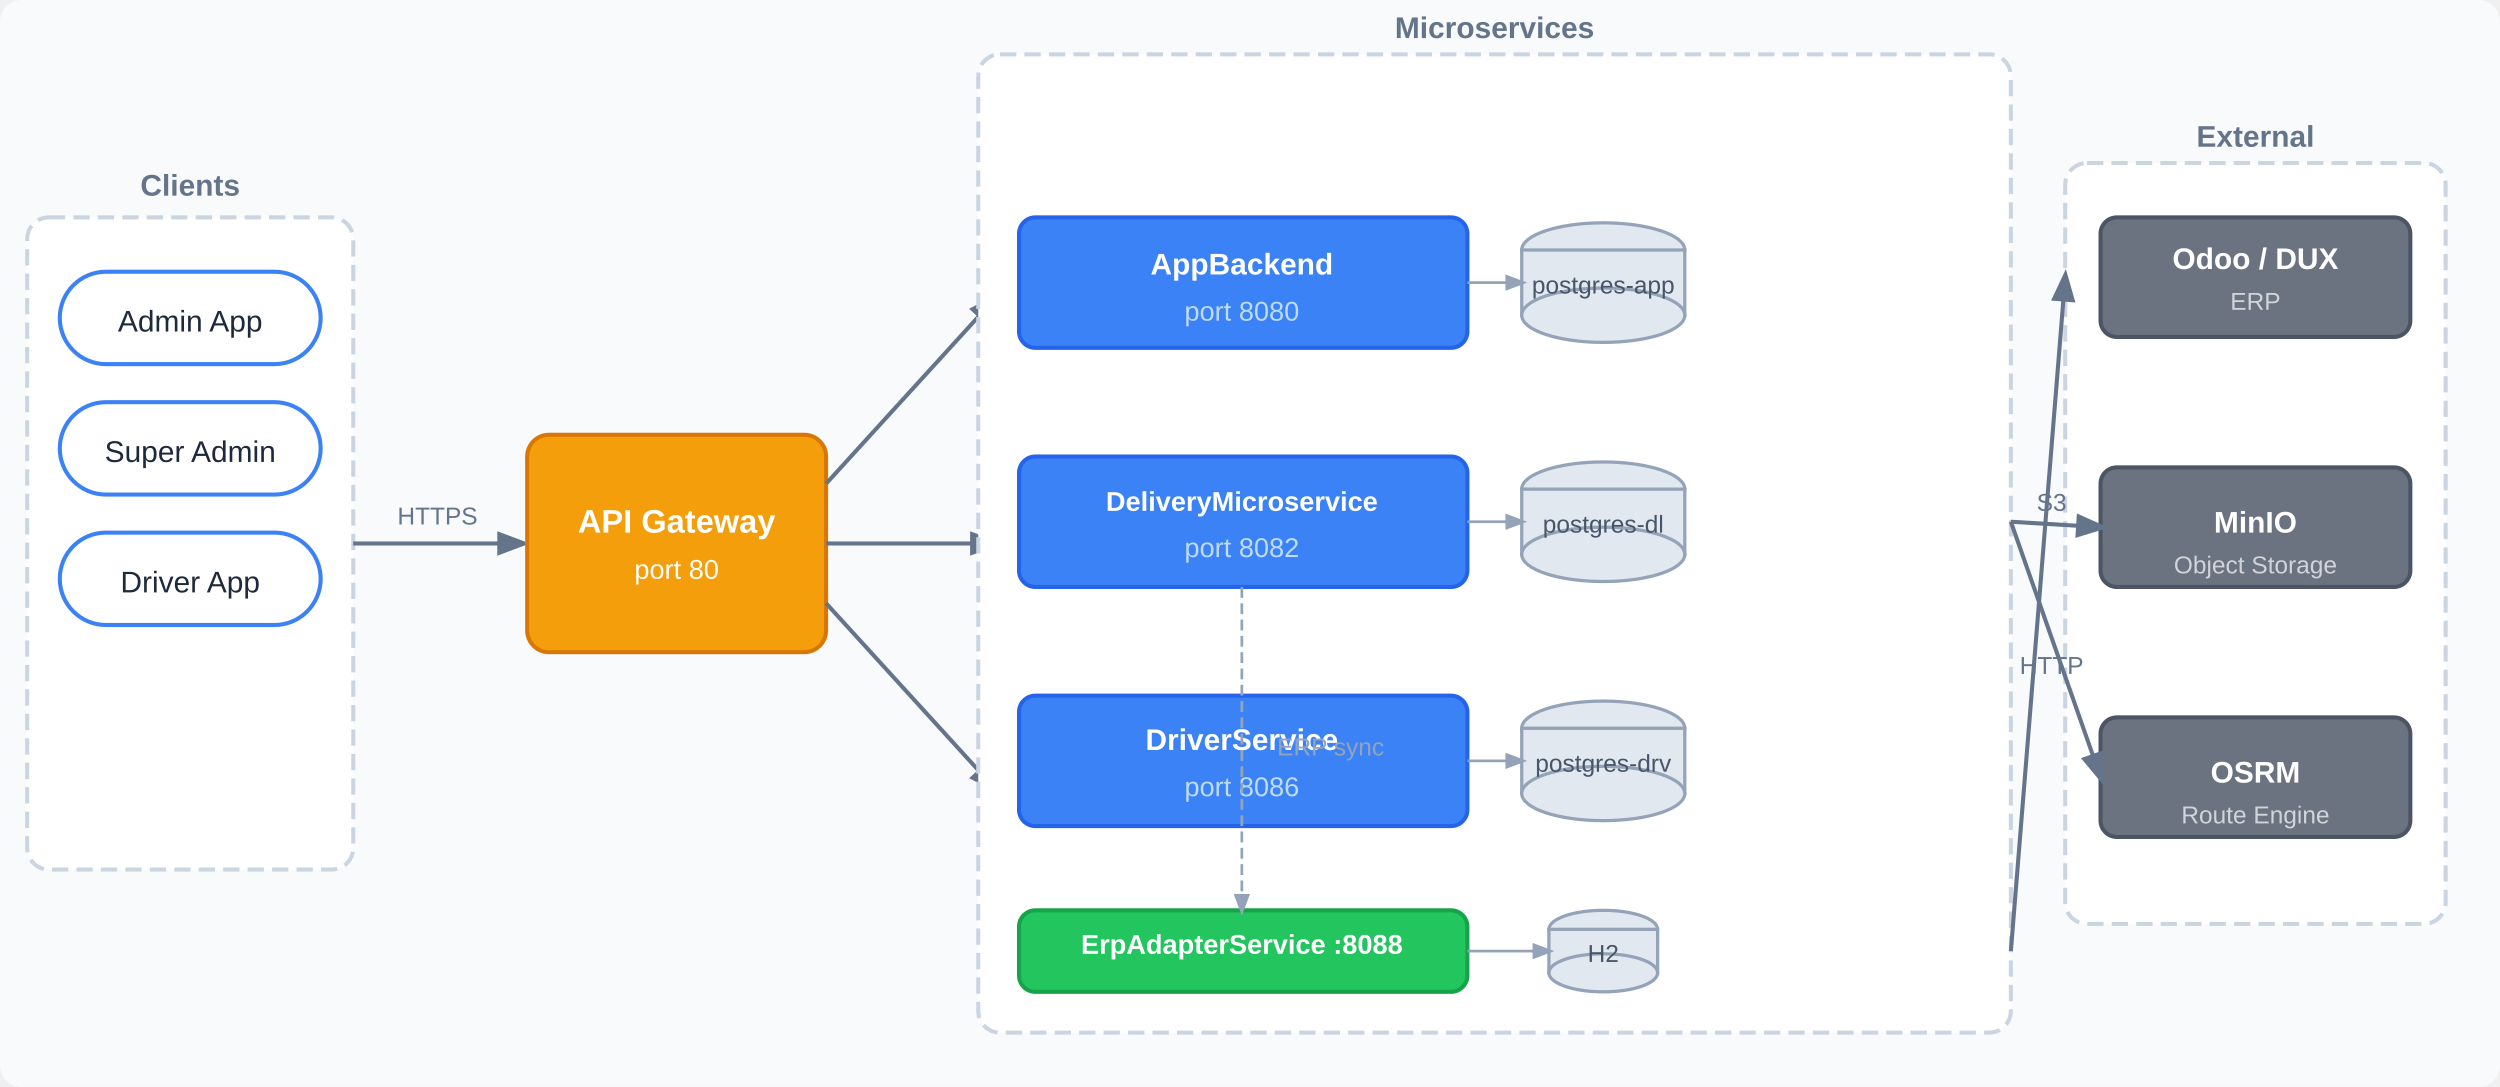
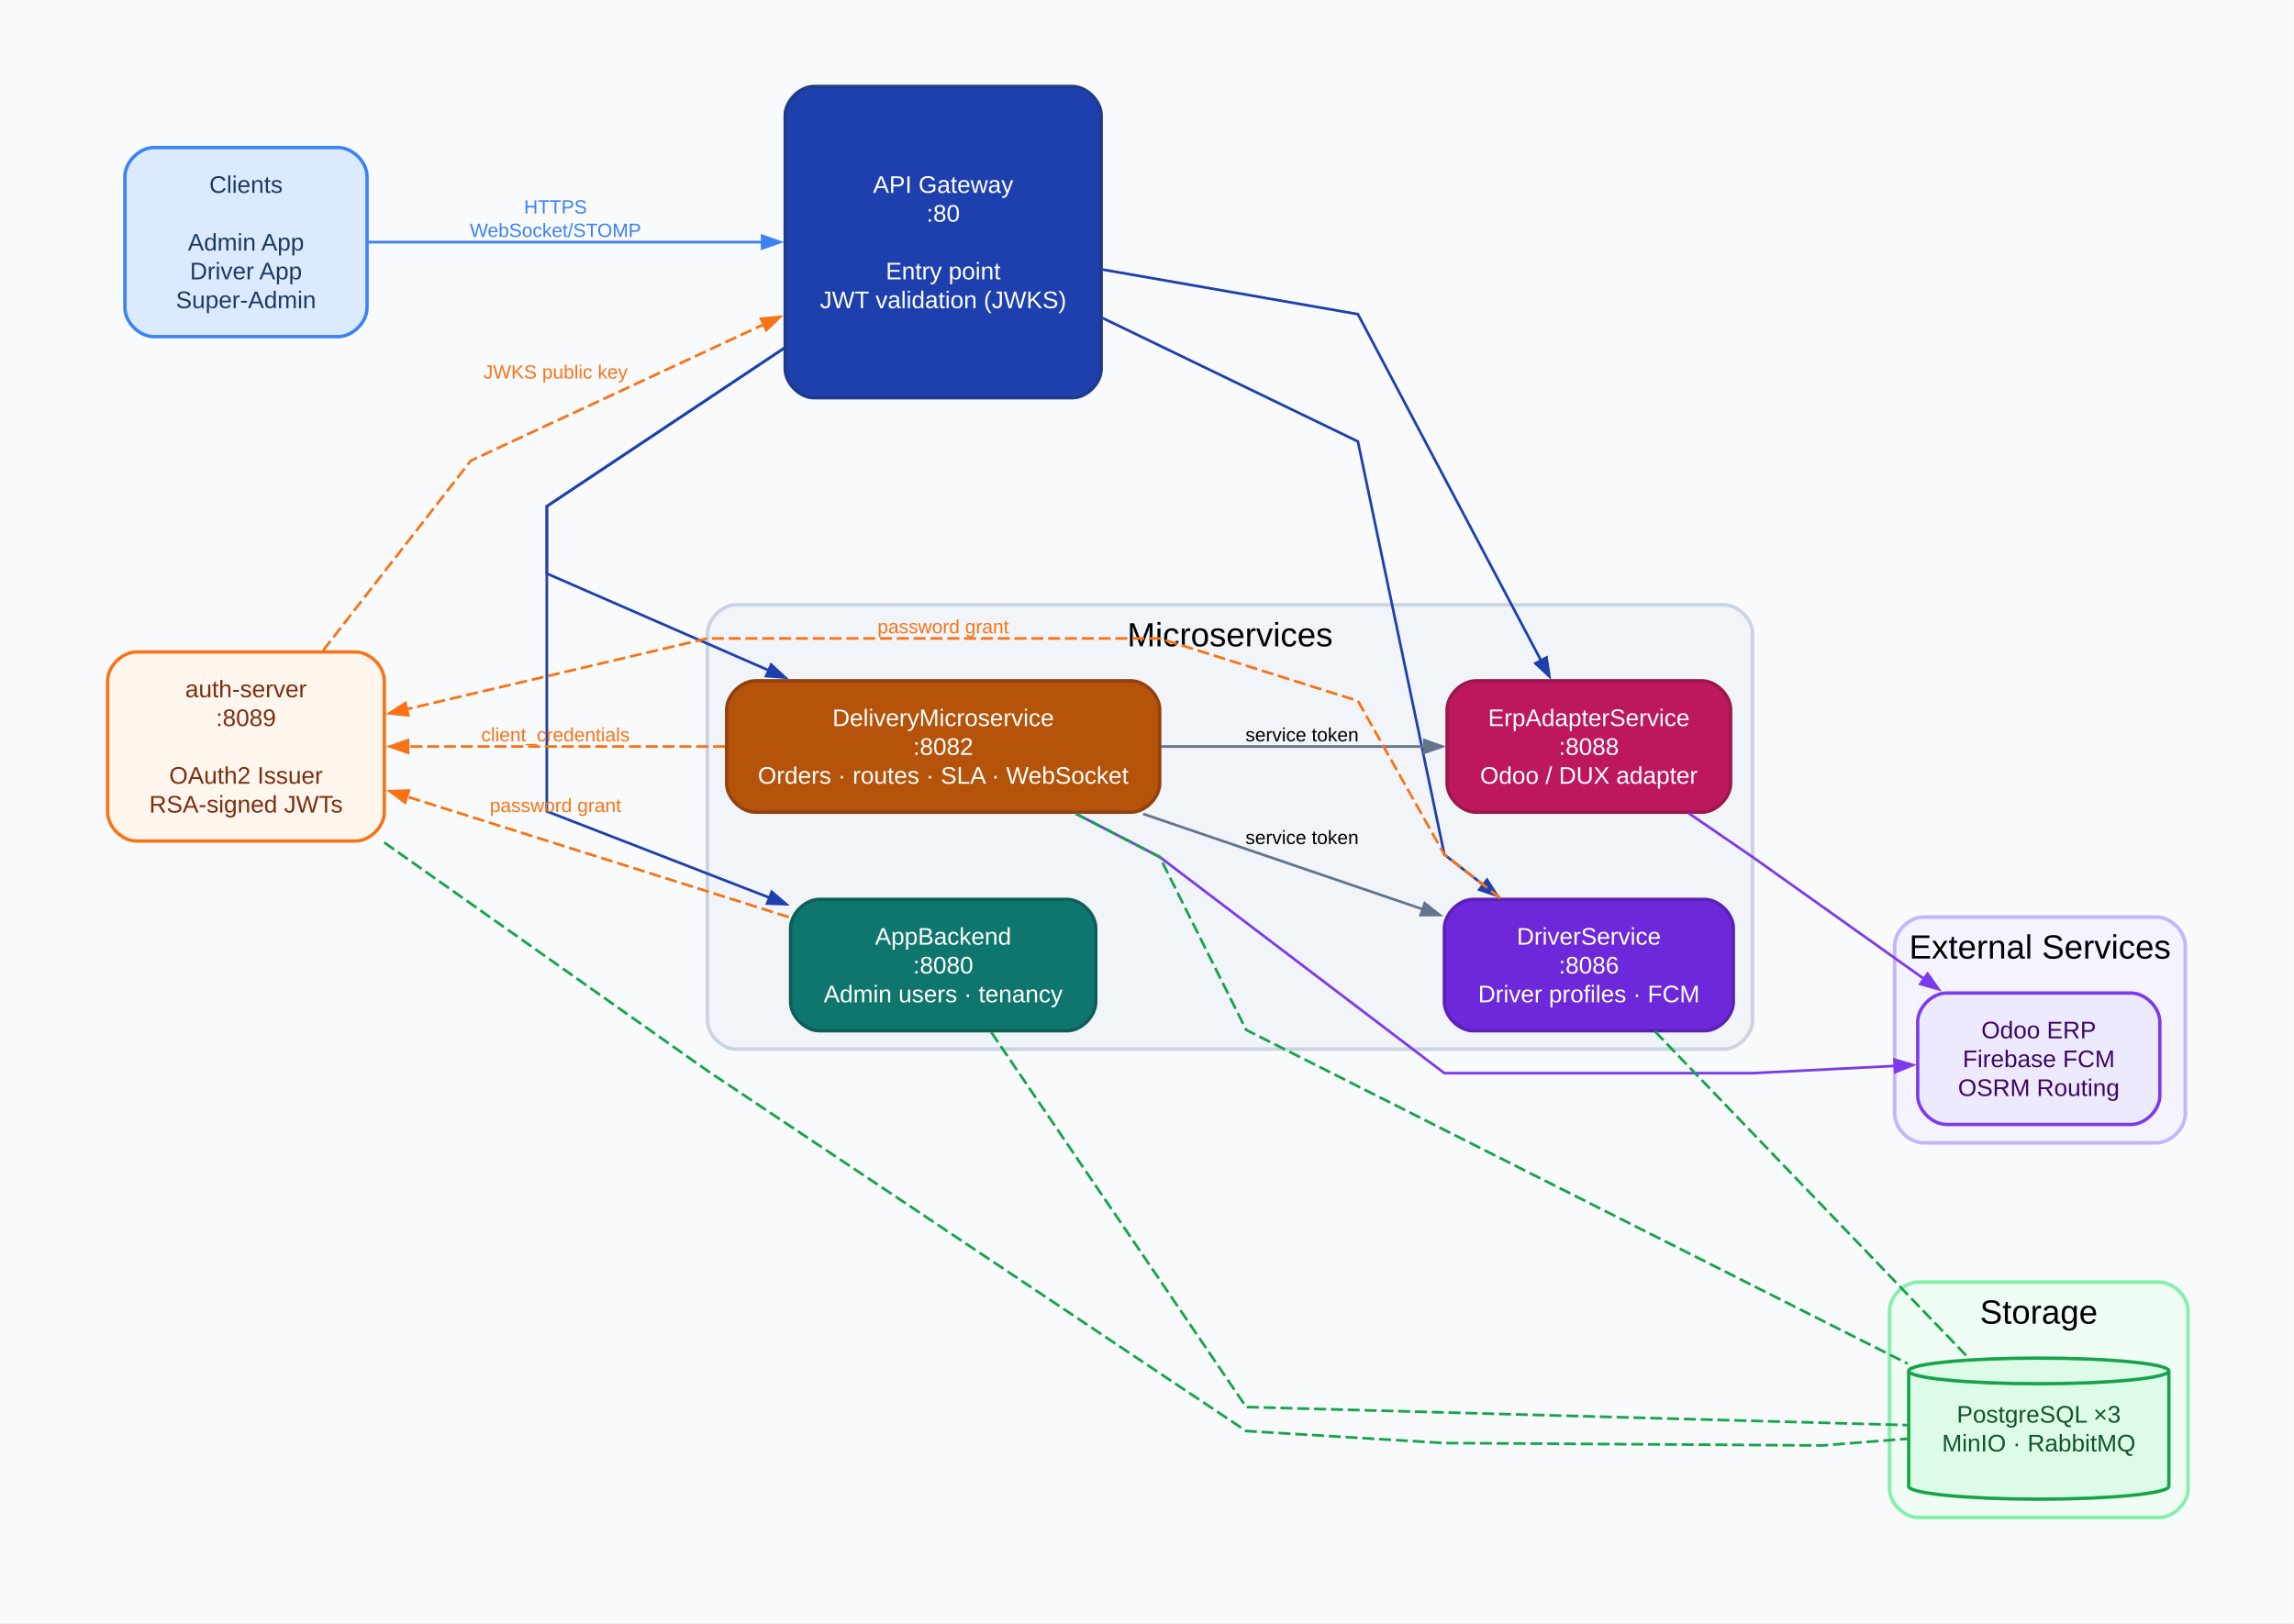
- <svg xmlns="http://www.w3.org/2000/svg" viewBox="0 0 920 400" font-family="Segoe UI, Arial, sans-serif">
-   <defs>
-     <marker id="arrow" markerWidth="8" markerHeight="8" refX="6" refY="3" orient="auto">
-       <path d="M0,0 L0,6 L8,3 z" fill="#64748b" />
-     </marker>
-     <marker id="arrow-internal" markerWidth="8" markerHeight="8" refX="6" refY="3" orient="auto">
-       <path d="M0,0 L0,6 L8,3 z" fill="#94a3b8" />
-     </marker>
-   </defs>
-   <rect width="920" height="400" fill="#f8fafc" rx="8" />
-   <rect x="10" y="80" width="120" height="240" rx="8" fill="white" stroke="#cbd5e1" stroke-width="1.5" stroke-dasharray="6,3" />
-   <text x="70" y="72" text-anchor="middle" font-size="11" fill="#64748b" font-weight="600">Clients</text>
-   <rect x="22" y="100" width="96" height="34" rx="17" fill="white" stroke="#3b82f6" stroke-width="1.5" />
-   <text x="70" y="122" text-anchor="middle" font-size="11" fill="#1e293b">Admin App</text>
-   <rect x="22" y="148" width="96" height="34" rx="17" fill="white" stroke="#3b82f6" stroke-width="1.5" />
-   <text x="70" y="170" text-anchor="middle" font-size="11" fill="#1e293b">Super Admin</text>
-   <rect x="22" y="196" width="96" height="34" rx="17" fill="white" stroke="#3b82f6" stroke-width="1.5" />
-   <text x="70" y="218" text-anchor="middle" font-size="11" fill="#1e293b">Driver App</text>
-   <line x1="130" y1="200" x2="192" y2="200" stroke="#64748b" stroke-width="1.5" marker-end="url(#arrow)" />
-   <text x="161" y="193" text-anchor="middle" font-size="9" fill="#64748b">HTTPS</text>
-   <rect x="194" y="160" width="110" height="80" rx="8" fill="#f59e0b" stroke="#d97706" stroke-width="1.5" />
-   <text x="249" y="196" text-anchor="middle" font-size="12" fill="white" font-weight="700">API Gateway</text>
-   <text x="249" y="213" text-anchor="middle" font-size="10" fill="white">port 80</text>
-   <line x1="304" y1="178" x2="366" y2="110" stroke="#64748b" stroke-width="1.5" marker-end="url(#arrow)" />
-   <line x1="304" y1="200" x2="366" y2="200" stroke="#64748b" stroke-width="1.5" marker-end="url(#arrow)" />
-   <line x1="304" y1="222" x2="366" y2="290" stroke="#64748b" stroke-width="1.5" marker-end="url(#arrow)" />
-   <rect x="360" y="20" width="380" height="360" rx="8" fill="white" stroke="#cbd5e1" stroke-width="1.5" stroke-dasharray="6,3" />
-   <text x="550" y="14" text-anchor="middle" font-size="11" fill="#64748b" font-weight="600">Microservices</text>
-   <rect x="375" y="80" width="165" height="48" rx="6" fill="#3b82f6" stroke="#2563eb" stroke-width="1.5" />
-   <text x="457" y="101" text-anchor="middle" font-size="11" fill="white" font-weight="600">AppBackend</text>
-   <text x="457" y="118" text-anchor="middle" font-size="10" fill="#bfdbfe">port 8080</text>
-   <ellipse cx="590" cy="92" rx="30" ry="10" fill="#e2e8f0" stroke="#94a3b8" stroke-width="1.2" />
-   <rect x="560" y="92" width="60" height="24" fill="#e2e8f0" stroke="#94a3b8" stroke-width="1.2" />
-   <ellipse cx="590" cy="116" rx="30" ry="10" fill="#e2e8f0" stroke="#94a3b8" stroke-width="1.2" />
-   <text x="590" y="108" text-anchor="middle" font-size="9" fill="#475569">postgres-app</text>
-   <line x1="540" y1="104" x2="560" y2="104" stroke="#94a3b8" stroke-width="1" marker-end="url(#arrow-internal)" />
-   <rect x="375" y="168" width="165" height="48" rx="6" fill="#3b82f6" stroke="#2563eb" stroke-width="1.5" />
-   <text x="457" y="188" text-anchor="middle" font-size="10" fill="white" font-weight="600">DeliveryMicroservice</text>
-   <text x="457" y="205" text-anchor="middle" font-size="10" fill="#bfdbfe">port 8082</text>
-   <ellipse cx="590" cy="180" rx="30" ry="10" fill="#e2e8f0" stroke="#94a3b8" stroke-width="1.2" />
-   <rect x="560" y="180" width="60" height="24" fill="#e2e8f0" stroke="#94a3b8" stroke-width="1.2" />
-   <ellipse cx="590" cy="204" rx="30" ry="10" fill="#e2e8f0" stroke="#94a3b8" stroke-width="1.2" />
-   <text x="590" y="196" text-anchor="middle" font-size="9" fill="#475569">postgres-dl</text>
-   <line x1="540" y1="192" x2="560" y2="192" stroke="#94a3b8" stroke-width="1" marker-end="url(#arrow-internal)" />
-   <rect x="375" y="256" width="165" height="48" rx="6" fill="#3b82f6" stroke="#2563eb" stroke-width="1.5" />
-   <text x="457" y="276" text-anchor="middle" font-size="11" fill="white" font-weight="600">DriverService</text>
-   <text x="457" y="293" text-anchor="middle" font-size="10" fill="#bfdbfe">port 8086</text>
-   <ellipse cx="590" cy="268" rx="30" ry="10" fill="#e2e8f0" stroke="#94a3b8" stroke-width="1.2" />
-   <rect x="560" y="268" width="60" height="24" fill="#e2e8f0" stroke="#94a3b8" stroke-width="1.2" />
-   <ellipse cx="590" cy="292" rx="30" ry="10" fill="#e2e8f0" stroke="#94a3b8" stroke-width="1.2" />
-   <text x="590" y="284" text-anchor="middle" font-size="9" fill="#475569">postgres-drv</text>
-   <line x1="540" y1="280" x2="560" y2="280" stroke="#94a3b8" stroke-width="1" marker-end="url(#arrow-internal)" />
-   <rect x="375" y="335" width="165" height="30" rx="6" fill="#22c55e" stroke="#16a34a" stroke-width="1.5" />
-   <text x="457" y="351" text-anchor="middle" font-size="10" fill="white" font-weight="600">ErpAdapterService :8088</text>
-   <ellipse cx="590" cy="342" rx="20" ry="7" fill="#e2e8f0" stroke="#94a3b8" stroke-width="1.2" />
-   <rect x="570" y="342" width="40" height="16" fill="#e2e8f0" stroke="#94a3b8" stroke-width="1.2" />
-   <ellipse cx="590" cy="358" rx="20" ry="7" fill="#e2e8f0" stroke="#94a3b8" stroke-width="1.2" />
-   <text x="590" y="354" text-anchor="middle" font-size="9" fill="#475569">H2</text>
-   <line x1="540" y1="350" x2="570" y2="350" stroke="#94a3b8" stroke-width="1" marker-end="url(#arrow-internal)" />
-   <line x1="457" y1="216" x2="457" y2="335" stroke="#94a3b8" stroke-width="1" stroke-dasharray="4,2" marker-end="url(#arrow-internal)" />
-   <text x="470" y="278" font-size="9" fill="#94a3b8">ERP sync</text>
-   <rect x="760" y="60" width="140" height="280" rx="8" fill="white" stroke="#cbd5e1" stroke-width="1.5" stroke-dasharray="6,3" />
-   <text x="830" y="54" text-anchor="middle" font-size="11" fill="#64748b" font-weight="600">External</text>
-   <rect x="773" y="80" width="114" height="44" rx="6" fill="#6b7280" stroke="#4b5563" stroke-width="1.5" />
-   <text x="830" y="99" text-anchor="middle" font-size="11" fill="white" font-weight="600">Odoo / DUX</text>
-   <text x="830" y="114" text-anchor="middle" font-size="9" fill="#d1d5db">ERP</text>
-   <rect x="773" y="172" width="114" height="44" rx="6" fill="#6b7280" stroke="#4b5563" stroke-width="1.5" />
-   <text x="830" y="196" text-anchor="middle" font-size="11" fill="white" font-weight="600">MinIO</text>
-   <text x="830" y="211" text-anchor="middle" font-size="9" fill="#d1d5db">Object Storage</text>
-   <rect x="773" y="264" width="114" height="44" rx="6" fill="#6b7280" stroke="#4b5563" stroke-width="1.5" />
-   <text x="830" y="288" text-anchor="middle" font-size="11" fill="white" font-weight="600">OSRM</text>
-   <text x="830" y="303" text-anchor="middle" font-size="9" fill="#d1d5db">Route Engine</text>
-   <line x1="740" y1="350" x2="760" y2="102" stroke="#64748b" stroke-width="1.5" marker-end="url(#arrow)" />
-   <line x1="740" y1="192" x2="773" y2="194" stroke="#64748b" stroke-width="1.5" marker-end="url(#arrow)" />
-   <text x="755" y="188" text-anchor="middle" font-size="9" fill="#64748b">S3</text>
-   <line x1="740" y1="192" x2="773" y2="286" stroke="#64748b" stroke-width="1.5" marker-end="url(#arrow)" />
-   <text x="755" y="248" text-anchor="middle" font-size="9" fill="#64748b">HTTP</text>
+ <svg xmlns="http://www.w3.org/2000/svg" width="955pt" height="676pt" viewBox="0.00 0.00 955.00 676.00">
+   <g id="graph0" class="graph" transform="scale(1 1) rotate(0) translate(36 639.8)">
+     <polygon fill="#f8fafc" stroke="none" points="-36,36 -36,-639.8 918.9,-639.8 918.9,36 -36,36" />
+     <g id="clust1" class="cluster">
+ </g>
+     <g id="clust2" class="cluster">
+       <path fill="#f1f5f9" stroke="#cbd5e1" stroke-width="1.5" d="M270.5,-203C270.5,-203 681.6,-203 681.6,-203 687.6,-203 693.6,-209 693.6,-215 693.6,-215 693.6,-376 693.6,-376 693.6,-382 687.6,-388 681.6,-388 681.6,-388 270.5,-388 270.5,-388 264.5,-388 258.5,-382 258.5,-376 258.5,-376 258.5,-215 258.5,-215 258.5,-209 264.5,-203 270.5,-203" />
+       <text xml:space="preserve" text-anchor="middle" x="476.05" y="-370.7" font-family="Helvetica Neue,Arial,sans-serif" font-size="14.00">Microservices</text>
+     </g>
+     <g id="clust3" class="cluster">
+       <path fill="#f5f3ff" stroke="#c4b5fd" stroke-width="1.5" d="M764.75,-164C764.75,-164 861.75,-164 861.75,-164 867.75,-164 873.75,-170 873.75,-176 873.75,-176 873.75,-246 873.75,-246 873.75,-252 867.75,-258 861.75,-258 861.75,-258 764.75,-258 764.75,-258 758.75,-258 752.75,-252 752.75,-246 752.75,-246 752.75,-176 752.75,-176 752.75,-170 758.75,-164 764.75,-164" />
+       <text xml:space="preserve" text-anchor="middle" x="813.25" y="-240.7" font-family="Helvetica Neue,Arial,sans-serif" font-size="14.00">External Services</text>
+     </g>
+     <g id="clust4" class="cluster">
+       <path fill="#f0fdf4" stroke="#86efac" stroke-width="1.5" d="M762.6,-8C762.6,-8 862.9,-8 862.9,-8 868.9,-8 874.9,-14 874.9,-20 874.9,-20 874.9,-94 874.9,-94 874.9,-100 868.9,-106 862.9,-106 862.9,-106 762.6,-106 762.6,-106 756.6,-106 750.6,-100 750.6,-94 750.6,-94 750.6,-20 750.6,-20 750.6,-14 756.6,-8 762.6,-8" />
+       <text xml:space="preserve" text-anchor="middle" x="812.75" y="-88.7" font-family="Helvetica Neue,Arial,sans-serif" font-size="14.00">Storage</text>
+     </g>
+     <g id="node1" class="node">
+       <path fill="#dbeafe" stroke="#3b82f6" stroke-width="1.4" d="M104.8,-578.36C104.8,-578.36 28,-578.36 28,-578.36 22,-578.36 16,-572.36 16,-566.36 16,-566.36 16,-511.64 16,-511.64 16,-505.64 22,-499.64 28,-499.64 28,-499.64 104.8,-499.64 104.8,-499.64 110.8,-499.64 116.8,-505.64 116.8,-511.64 116.8,-511.64 116.8,-566.36 116.8,-566.36 116.8,-572.36 110.8,-578.36 104.8,-578.36" />
+       <text xml:space="preserve" text-anchor="middle" x="66.4" y="-559.5" font-family="Helvetica Neue,Arial,sans-serif" font-size="10.00" fill="#1e3a5f">Clients</text>
+       <text xml:space="preserve" text-anchor="middle" x="66.4" y="-535.5" font-family="Helvetica Neue,Arial,sans-serif" font-size="10.00" fill="#1e3a5f">Admin App</text>
+       <text xml:space="preserve" text-anchor="middle" x="66.4" y="-523.5" font-family="Helvetica Neue,Arial,sans-serif" font-size="10.00" fill="#1e3a5f">Driver App</text>
+       <text xml:space="preserve" text-anchor="middle" x="66.4" y="-511.5" font-family="Helvetica Neue,Arial,sans-serif" font-size="10.00" fill="#1e3a5f">Super-Admin</text>
+     </g>
+     <g id="node3" class="node">
+       <path fill="#1e40af" stroke="#1e3a8a" stroke-width="1.4" d="M410.42,-603.8C410.42,-603.8 302.88,-603.8 302.88,-603.8 296.88,-603.8 290.88,-597.8 290.88,-591.8 290.88,-591.8 290.88,-486.2 290.88,-486.2 290.88,-480.2 296.88,-474.2 302.88,-474.2 302.88,-474.2 410.42,-474.2 410.42,-474.2 416.42,-474.2 422.42,-480.2 422.42,-486.2 422.42,-486.2 422.42,-591.8 422.42,-591.8 422.42,-597.8 416.42,-603.8 410.42,-603.8" />
+       <text xml:space="preserve" text-anchor="middle" x="356.65" y="-559.5" font-family="Helvetica Neue,Arial,sans-serif" font-size="10.00" fill="white">API Gateway</text>
+       <text xml:space="preserve" text-anchor="middle" x="356.65" y="-547.5" font-family="Helvetica Neue,Arial,sans-serif" font-size="10.00" fill="white">:80</text>
+       <text xml:space="preserve" text-anchor="middle" x="356.65" y="-523.5" font-family="Helvetica Neue,Arial,sans-serif" font-size="10.00" fill="white">Entry point</text>
+       <text xml:space="preserve" text-anchor="middle" x="356.65" y="-511.5" font-family="Helvetica Neue,Arial,sans-serif" font-size="10.00" fill="white">JWT validation (JWKS)</text>
+     </g>
+     <g id="edge1" class="edge">
+       <path fill="none" stroke="#3b82f6" stroke-width="1.1" d="M117.28,-539C162.5,-539 229.77,-539 281.33,-539" />
+       <polygon fill="#3b82f6" stroke="#3b82f6" stroke-width="1.1" points="281.27,-541.63 288.77,-539 281.27,-536.38 281.27,-541.63" />
+       <text xml:space="preserve" text-anchor="middle" x="195.25" y="-550.9" font-family="Helvetica Neue,Arial,sans-serif" font-size="8.00" fill="#3b82f6">HTTPS</text>
+       <text xml:space="preserve" text-anchor="middle" x="195.25" y="-541.15" font-family="Helvetica Neue,Arial,sans-serif" font-size="8.00" fill="#3b82f6">WebSocket/STOMP</text>
+     </g>
+     <g id="node2" class="node">
+       <path fill="#fff7ed" stroke="#f97316" stroke-width="1.4" d="M112,-368.36C112,-368.36 20.8,-368.36 20.8,-368.36 14.8,-368.36 8.8,-362.36 8.8,-356.36 8.8,-356.36 8.8,-301.64 8.8,-301.64 8.8,-295.64 14.8,-289.64 20.8,-289.64 20.8,-289.64 112,-289.64 112,-289.64 118,-289.64 124,-295.64 124,-301.64 124,-301.64 124,-356.36 124,-356.36 124,-362.36 118,-368.36 112,-368.36" />
+       <text xml:space="preserve" text-anchor="middle" x="66.4" y="-349.5" font-family="Helvetica Neue,Arial,sans-serif" font-size="10.00" fill="#7c2d12">auth-server</text>
+       <text xml:space="preserve" text-anchor="middle" x="66.4" y="-337.5" font-family="Helvetica Neue,Arial,sans-serif" font-size="10.00" fill="#7c2d12">:8089</text>
+       <text xml:space="preserve" text-anchor="middle" x="66.4" y="-313.5" font-family="Helvetica Neue,Arial,sans-serif" font-size="10.00" fill="#7c2d12">OAuth2 Issuer</text>
+       <text xml:space="preserve" text-anchor="middle" x="66.4" y="-301.5" font-family="Helvetica Neue,Arial,sans-serif" font-size="10.00" fill="#7c2d12">RSA-signed JWTs</text>
+     </g>
+     <g id="edge2" class="edge">
+       <path fill="none" stroke="#f97316" stroke-width="1.1" stroke-dasharray="5,2" d="M98.49,-368.96C125.39,-403.53 160,-448 160,-448 160,-448 226.64,-478.99 282.13,-504.81" />
+       <polygon fill="#f97316" stroke="#f97316" stroke-width="1.1" points="280.81,-507.09 288.72,-507.87 283.03,-502.33 280.81,-507.09" />
+       <text xml:space="preserve" text-anchor="middle" x="195.25" y="-482.18" font-family="Helvetica Neue,Arial,sans-serif" font-size="8.00" fill="#f97316">JWKS public key</text>
+     </g>
+     <g id="node9" class="node">
+       <path fill="#dcfce7" stroke="#16a34a" stroke-width="1.4" d="M866.9,-69.03C866.9,-71.98 842.63,-74.37 812.75,-74.37 782.87,-74.37 758.6,-71.98 758.6,-69.03 758.6,-69.03 758.6,-20.97 758.6,-20.97 758.6,-18.02 782.87,-15.63 812.75,-15.63 842.63,-15.63 866.9,-18.02 866.9,-20.97 866.9,-20.97 866.9,-69.03 866.9,-69.03" />
+       <path fill="none" stroke="#16a34a" stroke-width="1.4" d="M866.9,-69.03C866.9,-66.08 842.63,-63.69 812.75,-63.69 782.87,-63.69 758.6,-66.08 758.6,-69.03" />
+       <text xml:space="preserve" text-anchor="middle" x="812.75" y="-47.5" font-family="Helvetica Neue,Arial,sans-serif" font-size="10.00" fill="#14532d">PostgreSQL ×3</text>
+       <text xml:space="preserve" text-anchor="middle" x="812.75" y="-35.5" font-family="Helvetica Neue,Arial,sans-serif" font-size="10.00" fill="#14532d">MinIO · RabbitMQ</text>
+     </g>
+     <g id="edge17" class="edge">
+       <path fill="none" stroke="#16a34a" stroke-width="1.1" stroke-dasharray="5,2" d="M123.96,-289.04C180.31,-249.24 258.5,-194 258.5,-194 258.5,-194 482.8,-44 482.8,-44 482.8,-44 565.3,-39 565.3,-39 565.3,-39 721.6,-38 721.6,-38 721.6,-38 722.6,-38 722.6,-38 722.6,-38 739.21,-39.3 758.09,-40.79" />
+     </g>
+     <g id="node4" class="node">
+       <path fill="#0f766e" stroke="#0d5e58" stroke-width="1.4" d="M408.17,-265.36C408.17,-265.36 305.12,-265.36 305.12,-265.36 299.12,-265.36 293.12,-259.36 293.12,-253.36 293.12,-253.36 293.12,-222.64 293.12,-222.64 293.12,-216.64 299.12,-210.64 305.12,-210.64 305.12,-210.64 408.17,-210.64 408.17,-210.64 414.17,-210.64 420.17,-216.64 420.17,-222.64 420.17,-222.64 420.17,-253.36 420.17,-253.36 420.17,-259.36 414.17,-265.36 408.17,-265.36" />
+       <text xml:space="preserve" text-anchor="middle" x="356.65" y="-246.5" font-family="Helvetica Neue,Arial,sans-serif" font-size="10.00" fill="white">AppBackend</text>
+       <text xml:space="preserve" text-anchor="middle" x="356.65" y="-234.5" font-family="Helvetica Neue,Arial,sans-serif" font-size="10.00" fill="white">:8080</text>
+       <text xml:space="preserve" text-anchor="middle" x="356.65" y="-222.5" font-family="Helvetica Neue,Arial,sans-serif" font-size="10.00" fill="white">Admin users · tenancy</text>
+     </g>
+     <g id="edge3" class="edge">
+       <path fill="none" stroke="#1e40af" stroke-width="1.1" d="M290.49,-494.89C244.58,-464.29 191.65,-429 191.65,-429 191.65,-429 191.65,-302 191.65,-302 191.65,-302 239.99,-283.25 284.35,-266.05" />
+       <polygon fill="#1e40af" stroke="#1e40af" stroke-width="1.1" points="285.26,-268.51 291.3,-263.35 283.36,-263.61 285.26,-268.51" />
+     </g>
+     <g id="node5" class="node">
+       <path fill="#b45309" stroke="#92400e" stroke-width="1.4" d="M434.8,-356.36C434.8,-356.36 278.5,-356.36 278.5,-356.36 272.5,-356.36 266.5,-350.36 266.5,-344.36 266.5,-344.36 266.5,-313.64 266.5,-313.64 266.5,-307.64 272.5,-301.64 278.5,-301.64 278.5,-301.64 434.8,-301.64 434.8,-301.64 440.8,-301.64 446.8,-307.64 446.8,-313.64 446.8,-313.64 446.8,-344.36 446.8,-344.36 446.8,-350.36 440.8,-356.36 434.8,-356.36" />
+       <text xml:space="preserve" text-anchor="middle" x="356.65" y="-337.5" font-family="Helvetica Neue,Arial,sans-serif" font-size="10.00" fill="white">DeliveryMicroservice</text>
+       <text xml:space="preserve" text-anchor="middle" x="356.65" y="-325.5" font-family="Helvetica Neue,Arial,sans-serif" font-size="10.00" fill="white">:8082</text>
+       <text xml:space="preserve" text-anchor="middle" x="356.65" y="-313.5" font-family="Helvetica Neue,Arial,sans-serif" font-size="10.00" fill="white">Orders · routes · SLA · WebSocket</text>
+     </g>
+     <g id="edge4" class="edge">
+       <path fill="none" stroke="#1e40af" stroke-width="1.1" d="M290.49,-494.89C244.58,-464.29 191.65,-429 191.65,-429 191.65,-429 191.65,-401 191.65,-401 191.65,-401 239.87,-379.96 284.17,-360.63" />
+       <polygon fill="#1e40af" stroke="#1e40af" stroke-width="1.1" points="285.03,-363.11 290.86,-357.71 282.93,-358.3 285.03,-363.11" />
+     </g>
+     <g id="node6" class="node">
+       <path fill="#6d28d9" stroke="#5b21b6" stroke-width="1.4" d="M673.6,-265.36C673.6,-265.36 577.3,-265.36 577.3,-265.36 571.3,-265.36 565.3,-259.36 565.3,-253.36 565.3,-253.36 565.3,-222.64 565.3,-222.64 565.3,-216.64 571.3,-210.64 577.3,-210.64 577.3,-210.64 673.6,-210.64 673.6,-210.64 679.6,-210.64 685.6,-216.64 685.6,-222.64 685.6,-222.64 685.6,-253.36 685.6,-253.36 685.6,-259.36 679.6,-265.36 673.6,-265.36" />
+       <text xml:space="preserve" text-anchor="middle" x="625.45" y="-246.5" font-family="Helvetica Neue,Arial,sans-serif" font-size="10.00" fill="white">DriverService</text>
+       <text xml:space="preserve" text-anchor="middle" x="625.45" y="-234.5" font-family="Helvetica Neue,Arial,sans-serif" font-size="10.00" fill="white">:8086</text>
+       <text xml:space="preserve" text-anchor="middle" x="625.45" y="-222.5" font-family="Helvetica Neue,Arial,sans-serif" font-size="10.00" fill="white">Driver profiles · FCM</text>
+     </g>
+     <g id="edge5" class="edge">
+       <path fill="none" stroke="#1e40af" stroke-width="1.1" d="M423.03,-507.38C471.54,-483.93 529.3,-456 529.3,-456 529.3,-456 565.3,-284 565.3,-284 565.3,-284 572.37,-278.5 581.62,-271.3" />
+       <polygon fill="#1e40af" stroke="#1e40af" stroke-width="1.1" points="583.05,-273.52 587.36,-266.84 579.83,-269.37 583.05,-273.52" />
+     </g>
+     <g id="node7" class="node">
+       <path fill="#be185d" stroke="#9d174d" stroke-width="1.4" d="M672.47,-356.36C672.47,-356.36 578.42,-356.36 578.42,-356.36 572.42,-356.36 566.42,-350.36 566.42,-344.36 566.42,-344.36 566.42,-313.64 566.42,-313.64 566.42,-307.64 572.42,-301.64 578.42,-301.64 578.42,-301.64 672.47,-301.64 672.47,-301.64 678.47,-301.64 684.47,-307.64 684.47,-313.64 684.47,-313.64 684.47,-344.36 684.47,-344.36 684.47,-350.36 678.47,-356.36 672.47,-356.36" />
+       <text xml:space="preserve" text-anchor="middle" x="625.45" y="-337.5" font-family="Helvetica Neue,Arial,sans-serif" font-size="10.00" fill="white">ErpAdapterService</text>
+       <text xml:space="preserve" text-anchor="middle" x="625.45" y="-325.5" font-family="Helvetica Neue,Arial,sans-serif" font-size="10.00" fill="white">:8088</text>
+       <text xml:space="preserve" text-anchor="middle" x="625.45" y="-313.5" font-family="Helvetica Neue,Arial,sans-serif" font-size="10.00" fill="white">Odoo / DUX adapter</text>
+     </g>
+     <g id="edge6" class="edge">
+       <path fill="none" stroke="#1e40af" stroke-width="1.1" d="M423.03,-527.57C471.54,-519.09 529.3,-509 529.3,-509 529.3,-509 577.78,-417.3 605.53,-364.8" />
+       <polygon fill="#1e40af" stroke="#1e40af" stroke-width="1.1" points="607.83,-366.06 609.01,-358.2 603.19,-363.61 607.83,-366.06" />
+     </g>
+     <g id="edge7" class="edge">
+       <path fill="none" stroke="#f97316" stroke-width="1.1" stroke-dasharray="5,2" d="M292.46,-257.95C245.35,-272.82 181.18,-293.08 133.41,-308.16" />
+       <polygon fill="#f97316" stroke="#f97316" stroke-width="1.1" points="132.64,-305.65 126.28,-310.41 134.22,-310.66 132.64,-305.65" />
+       <text xml:space="preserve" text-anchor="middle" x="195.25" y="-301.72" font-family="Helvetica Neue,Arial,sans-serif" font-size="8.00" fill="#f97316">password grant</text>
+     </g>
+     <g id="edge14" class="edge">
+       <path fill="none" stroke="#16a34a" stroke-width="1.1" stroke-dasharray="5,2" d="M376.66,-210.05C411.67,-158.58 482.8,-54 482.8,-54 482.8,-54 664.95,-49.02 758.17,-46.47" />
+     </g>
+     <g id="edge9" class="edge">
+       <path fill="none" stroke="#f97316" stroke-width="1.1" stroke-dasharray="5,2" d="M265.83,-329C222.99,-329 172.66,-329 133.4,-329" />
+       <polygon fill="#f97316" stroke="#f97316" stroke-width="1.1" points="133.86,-326.38 126.36,-329 133.86,-331.63 133.86,-326.38" />
+       <text xml:space="preserve" text-anchor="middle" x="195.25" y="-331.15" font-family="Helvetica Neue,Arial,sans-serif" font-size="8.00" fill="#f97316">client_credentials</text>
+     </g>
+     <g id="edge10" class="edge">
+       <path fill="none" stroke="#64748b" stroke-width="1.1" d="M439.88,-300.95C477.3,-288.19 521.05,-273.27 556.56,-261.15" />
+       <polygon fill="#64748b" stroke="#64748b" stroke-width="1.1" points="557.11,-263.74 563.36,-258.84 555.42,-258.77 557.11,-263.74" />
+       <text xml:space="preserve" text-anchor="middle" x="506.05" y="-288.38" font-family="Helvetica Neue,Arial,sans-serif" font-size="8.00">service token</text>
+     </g>
+     <g id="edge11" class="edge">
+       <path fill="none" stroke="#64748b" stroke-width="1.1" d="M447.23,-329C483.22,-329 524,-329 557.36,-329" />
+       <polygon fill="#64748b" stroke="#64748b" stroke-width="1.1" points="556.96,-331.63 564.45,-329 556.95,-326.38 556.96,-331.63" />
+       <text xml:space="preserve" text-anchor="middle" x="506.05" y="-331.15" font-family="Helvetica Neue,Arial,sans-serif" font-size="8.00">service token</text>
+     </g>
+     <g id="node8" class="node">
+       <path fill="#ede9fe" stroke="#7c3aed" stroke-width="1.4" d="M851.15,-226.36C851.15,-226.36 774.35,-226.36 774.35,-226.36 768.35,-226.36 762.35,-220.36 762.35,-214.36 762.35,-214.36 762.35,-183.64 762.35,-183.64 762.35,-177.64 768.35,-171.64 774.35,-171.64 774.35,-171.64 851.15,-171.64 851.15,-171.64 857.15,-171.64 863.15,-177.64 863.15,-183.64 863.15,-183.64 863.15,-214.36 863.15,-214.36 863.15,-220.36 857.15,-226.36 851.15,-226.36" />
+       <text xml:space="preserve" text-anchor="middle" x="812.75" y="-207.5" font-family="Helvetica Neue,Arial,sans-serif" font-size="10.00" fill="#3b0764">Odoo ERP</text>
+       <text xml:space="preserve" text-anchor="middle" x="812.75" y="-195.5" font-family="Helvetica Neue,Arial,sans-serif" font-size="10.00" fill="#3b0764">Firebase FCM</text>
+       <text xml:space="preserve" text-anchor="middle" x="812.75" y="-183.5" font-family="Helvetica Neue,Arial,sans-serif" font-size="10.00" fill="#3b0764">OSRM Routing</text>
+     </g>
+     <g id="edge13" class="edge">
+       <path fill="none" stroke="#7c3aed" stroke-width="1.1" d="M411.82,-301.05C430.49,-291.42 446.8,-283 446.8,-283 446.8,-283 565.3,-193 565.3,-193 565.3,-193 693.6,-193 693.6,-193 693.6,-193 723.25,-194.51 752.84,-196.01" />
+       <polygon fill="#7c3aed" stroke="#7c3aed" stroke-width="1.1" points="752.7,-198.63 760.32,-196.39 752.97,-193.39 752.7,-198.63" />
+     </g>
+     <g id="edge15" class="edge">
+       <path fill="none" stroke="#16a34a" stroke-width="1.1" stroke-dasharray="5,2" d="M411.82,-301.05C430.49,-291.42 446.8,-283 446.8,-283 446.8,-283 482.8,-211 482.8,-211 482.8,-211 664.95,-119.08 758.17,-72.04" />
+     </g>
+     <g id="edge8" class="edge">
+       <path fill="none" stroke="#f97316" stroke-width="1.1" stroke-dasharray="5,2" d="M588.68,-265.82C576.22,-275.51 565.3,-284 565.3,-284 565.3,-284 529.3,-348 529.3,-348 529.3,-348 446.8,-374 446.8,-374 446.8,-374 258.5,-374 258.5,-374 258.5,-374 188.48,-357.51 133.21,-344.5" />
+       <polygon fill="#f97316" stroke="#f97316" stroke-width="1.1" points="134,-341.99 126.1,-342.82 132.8,-347.1 134,-341.99" />
+       <text xml:space="preserve" text-anchor="middle" x="356.65" y="-376.15" font-family="Helvetica Neue,Arial,sans-serif" font-size="8.00" fill="#f97316">password grant</text>
+     </g>
+     <g id="edge16" class="edge">
+       <path fill="none" stroke="#16a34a" stroke-width="1.1" stroke-dasharray="5,2" d="M653,-210.35C687.52,-174.39 747.6,-111.81 783.12,-74.82" />
+     </g>
+     <g id="edge12" class="edge">
+       <path fill="none" stroke="#7c3aed" stroke-width="1.1" d="M667.06,-301.18C681.2,-291.49 693.6,-283 693.6,-283 693.6,-283 732.01,-255.69 765.03,-232.22" />
+       <polygon fill="#7c3aed" stroke="#7c3aed" stroke-width="1.1" points="766.46,-234.42 771.05,-227.94 763.42,-230.14 766.46,-234.42" />
+     </g>
+   </g>
</svg>
